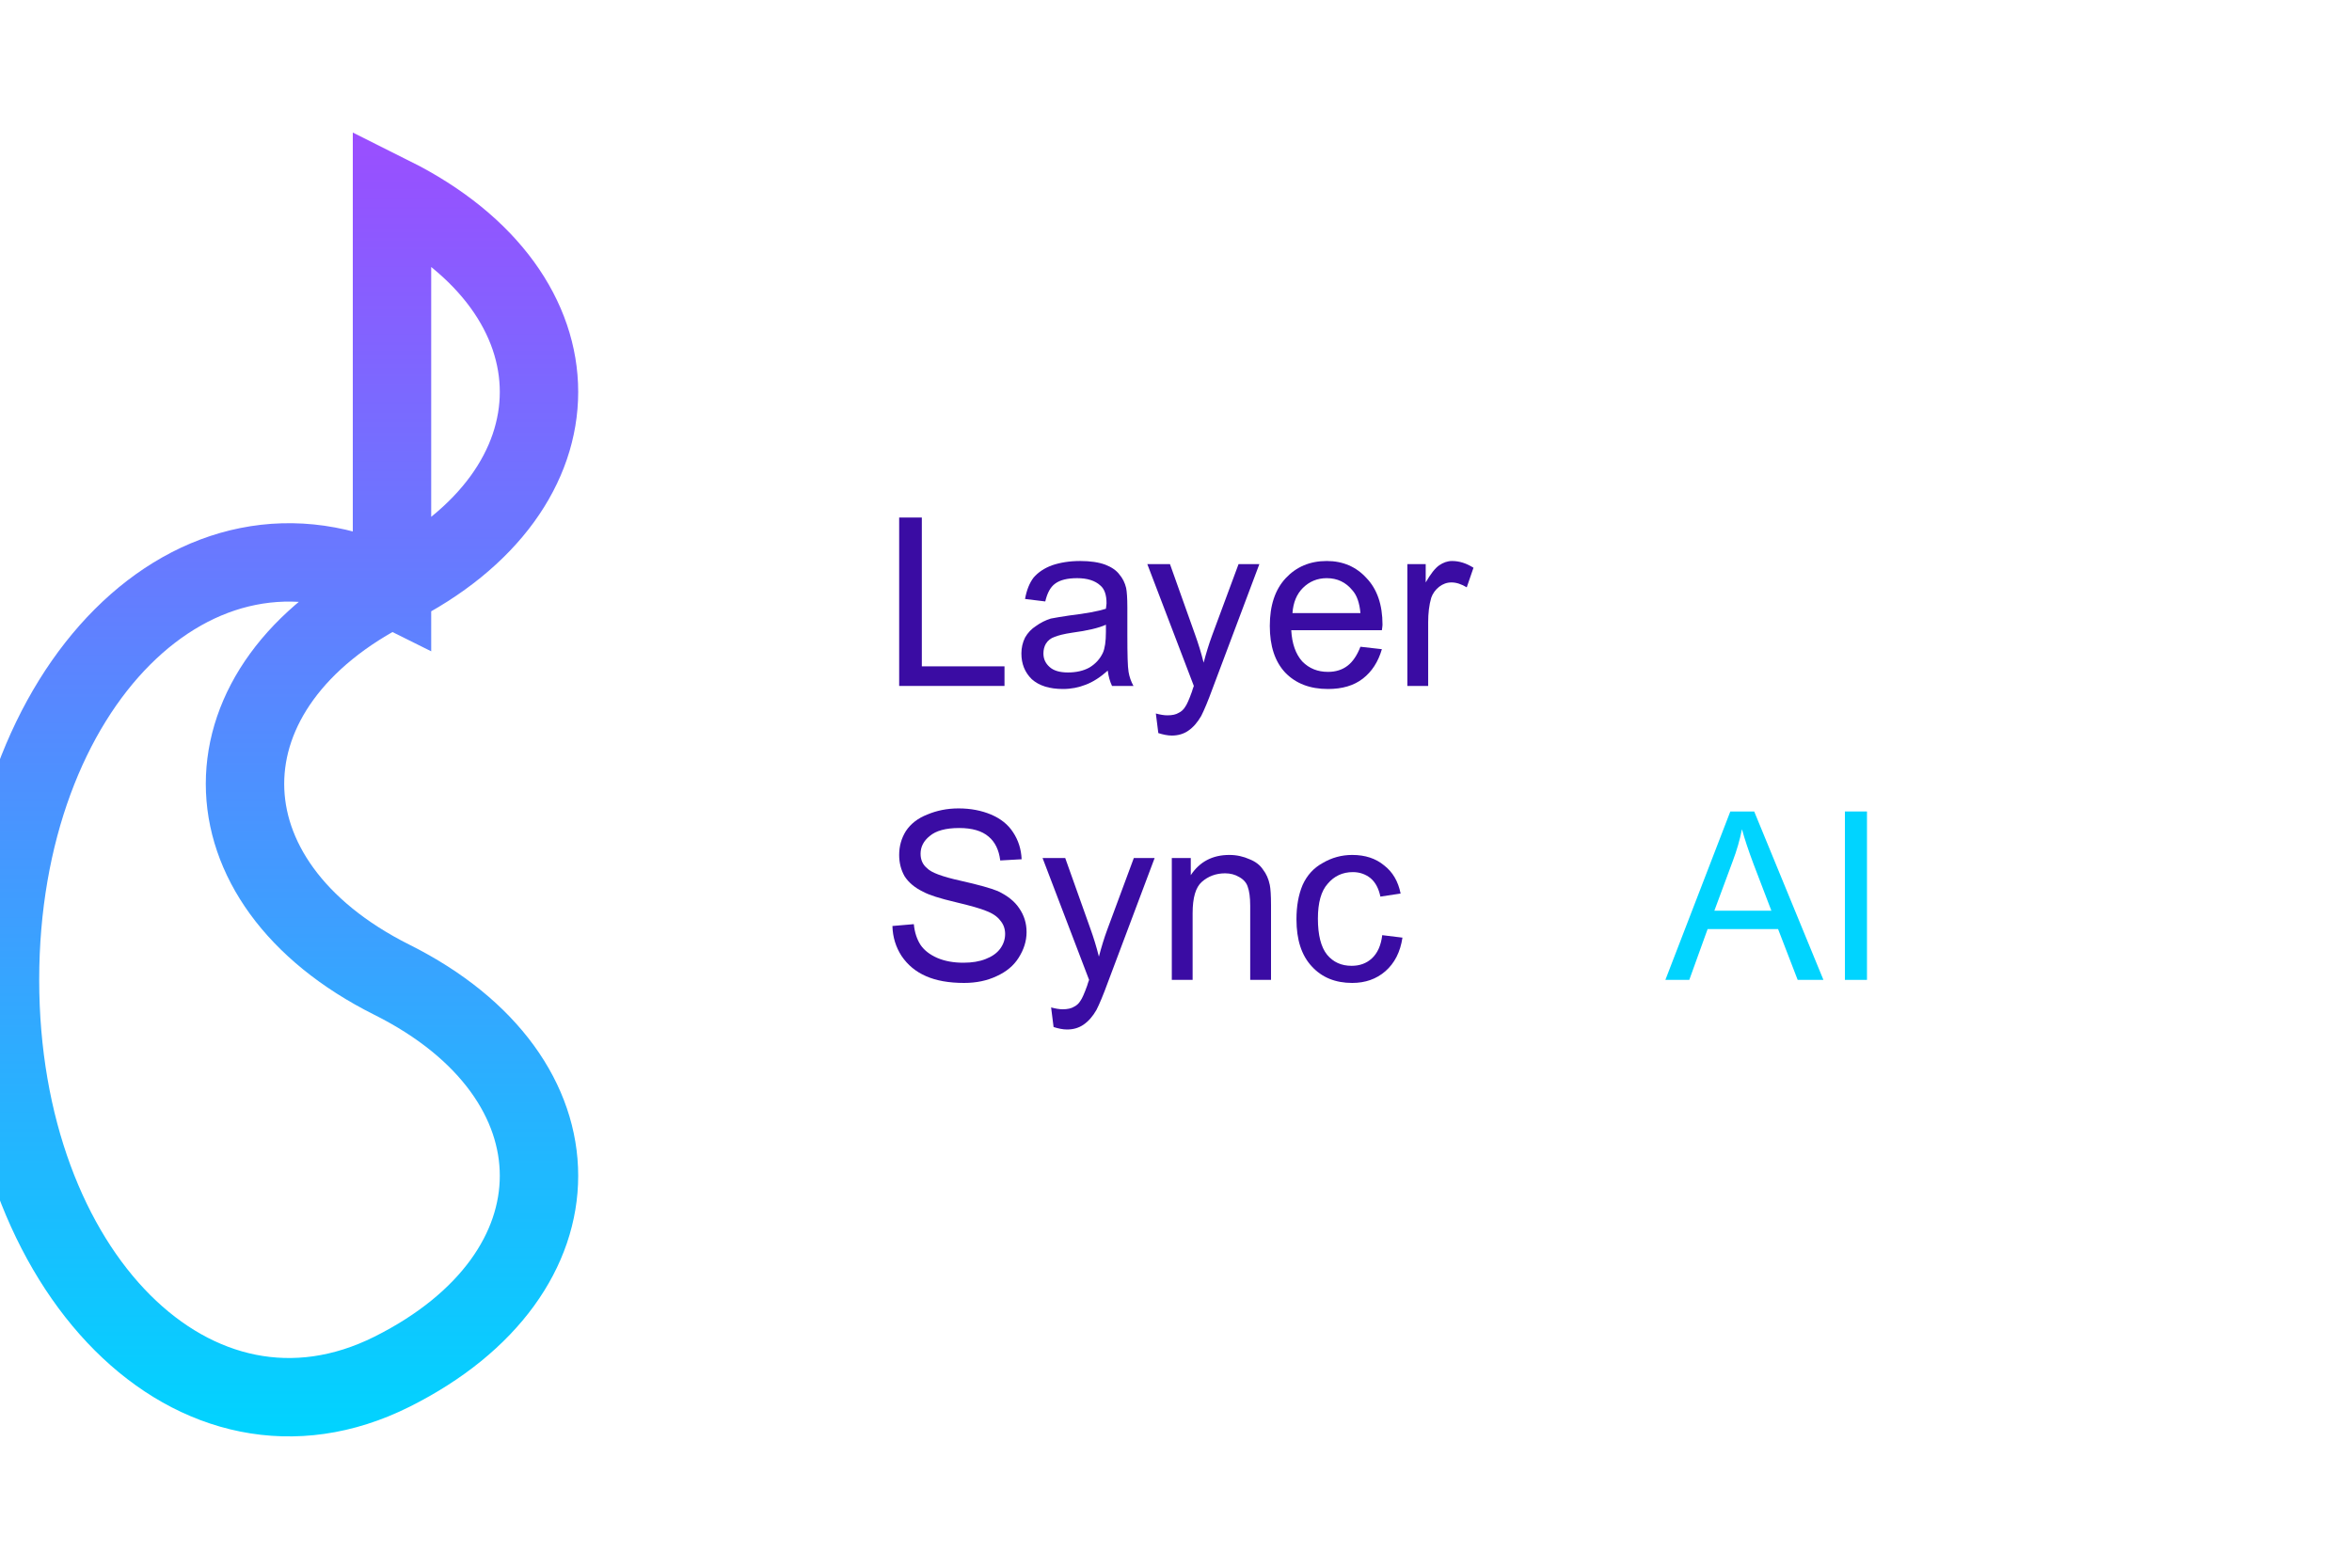
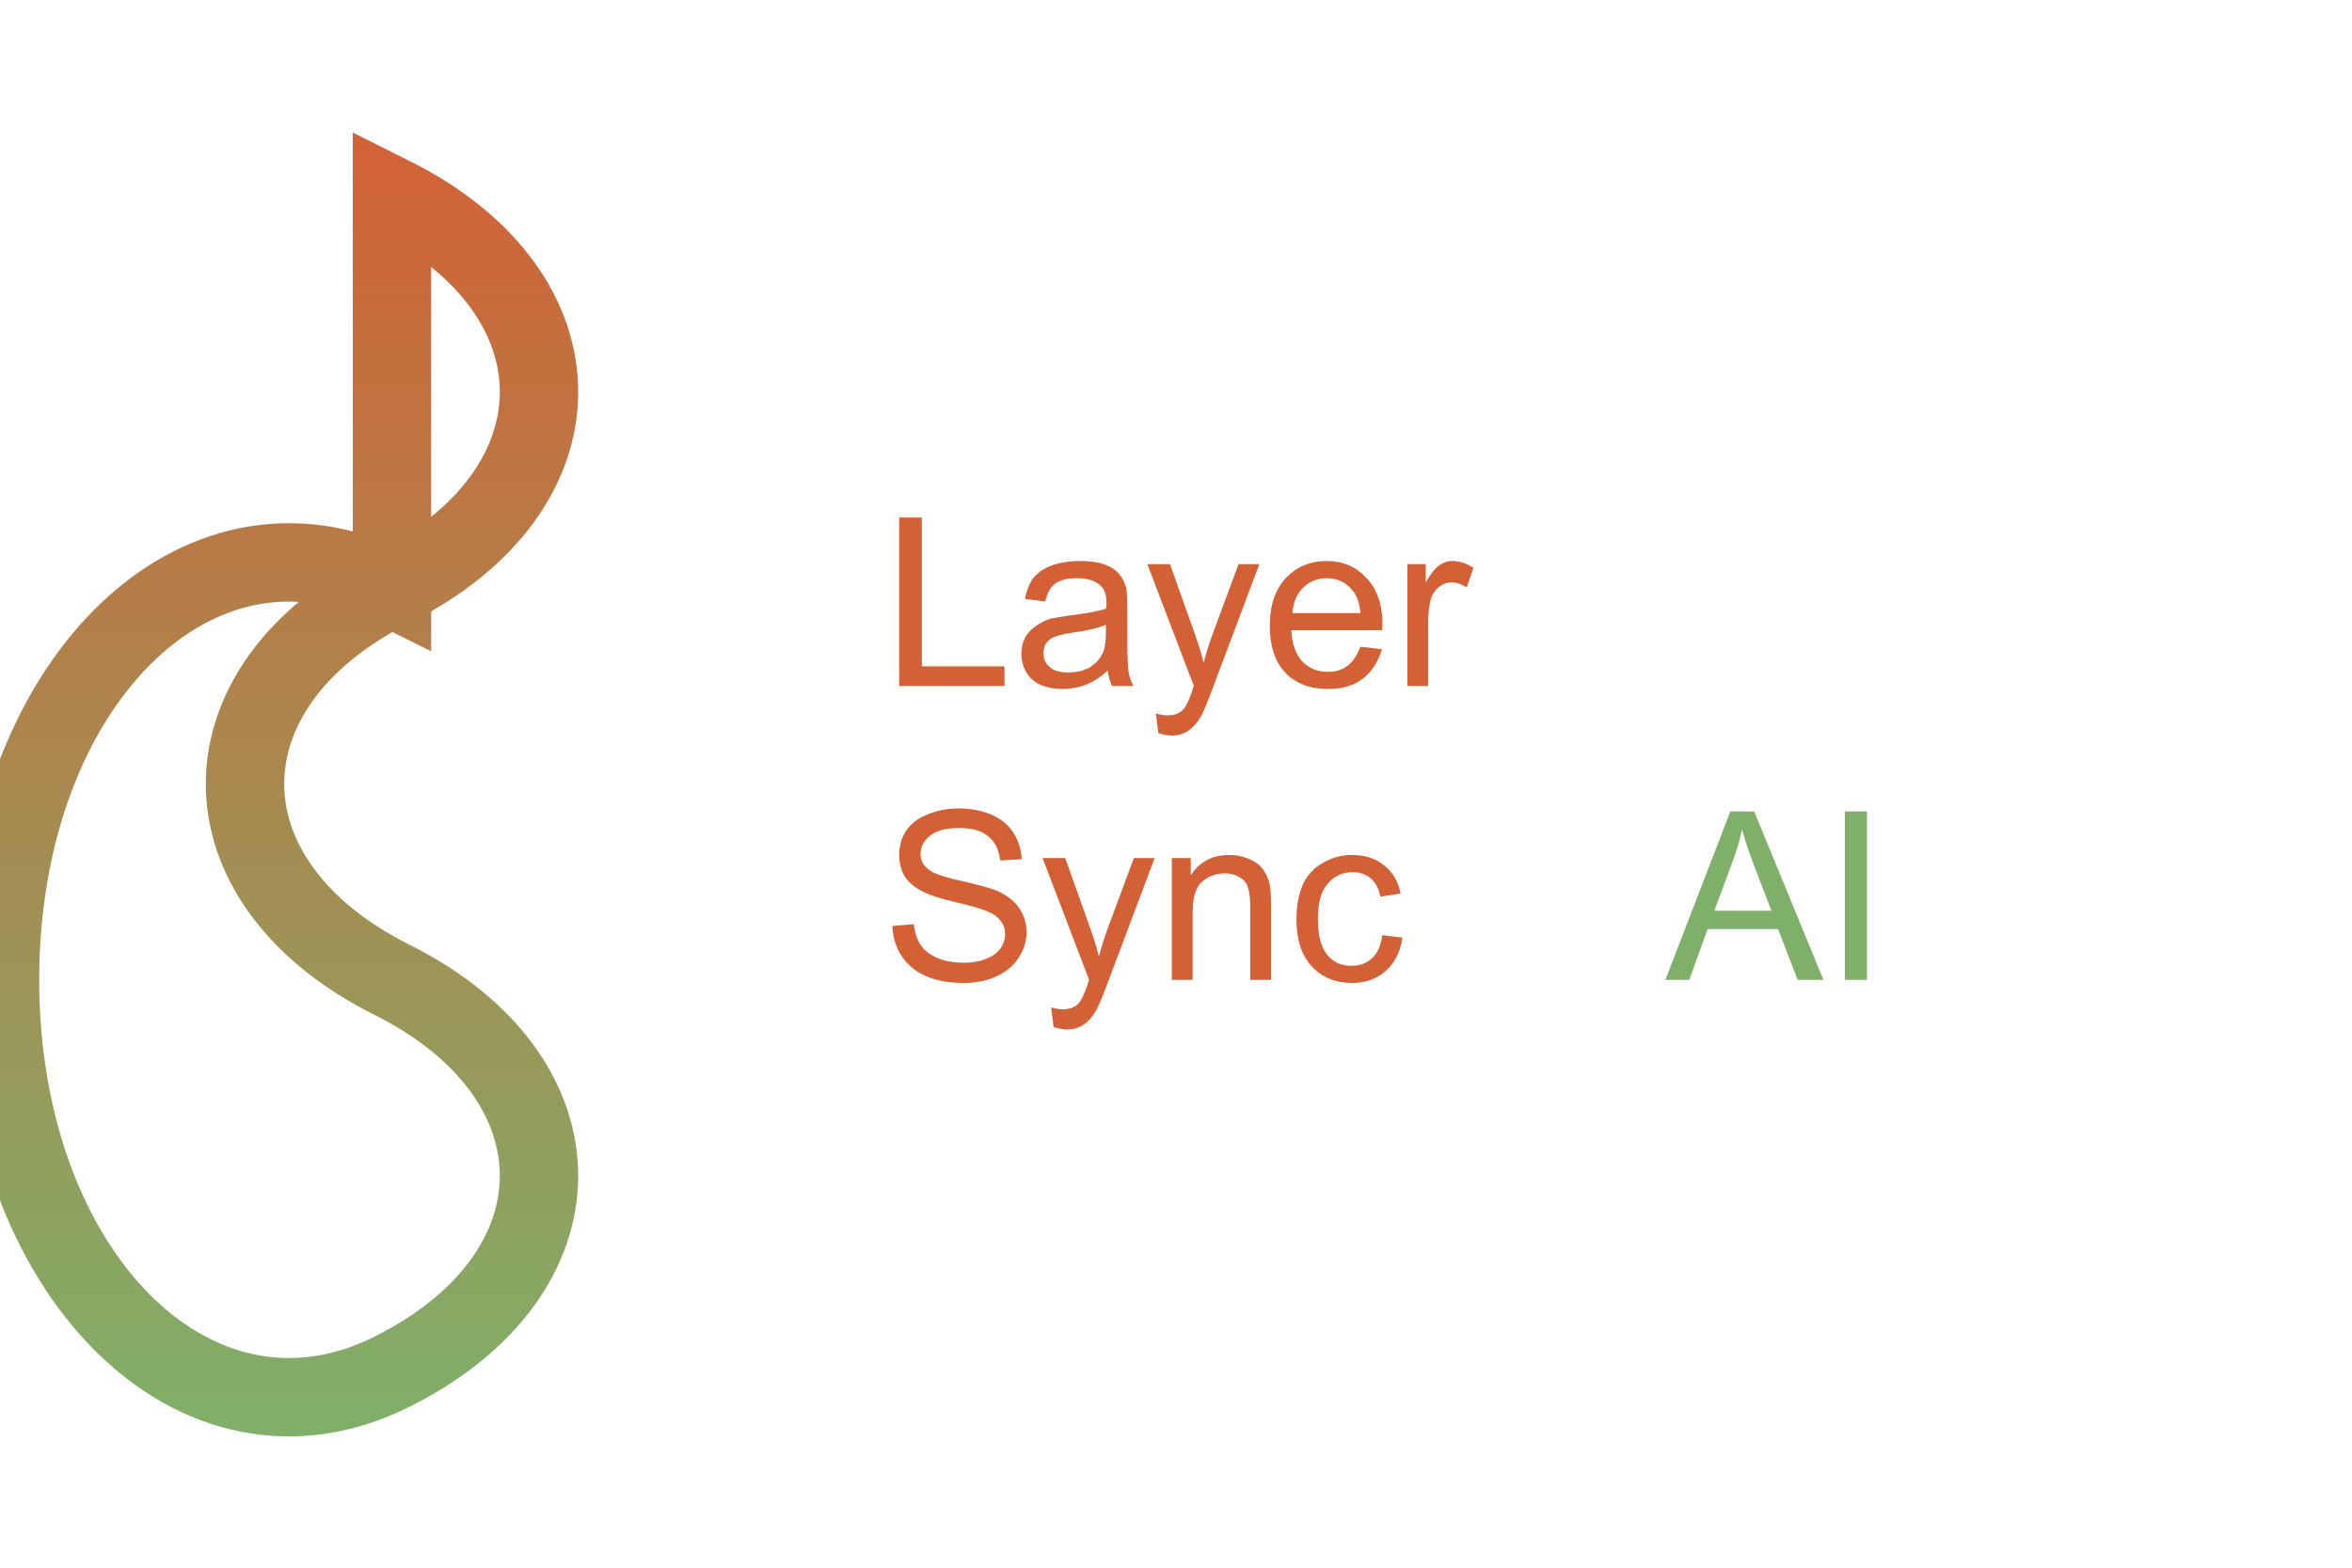
<svg xmlns="http://www.w3.org/2000/svg" xmlns:xlink="http://www.w3.org/1999/xlink" width="60px" height="px" viewBox="0 0 60 40" version="1.1">
  <defs>
    <g>
      <symbol overflow="visible" id="glyph0-0">
        <path style="stroke:none;" d="M 0.75 0 L 0.75 -3.75 L 3.75 -3.75 L 3.75 0 Z M 0.844 -0.094 L 3.656 -0.094 L 3.656 -3.656 L 0.844 -3.656 Z M 0.844 -0.094 " />
      </symbol>
      <symbol overflow="visible" id="glyph0-1">
        <path style="stroke:none;" d="M 0.438 0 L 0.438 -4.297 L 1.016 -4.297 L 1.016 -0.5 L 3.125 -0.5 L 3.125 0 Z M 0.438 0 " />
      </symbol>
      <symbol overflow="visible" id="glyph0-2">
        <path style="stroke:none;" d="M 2.422 -0.391 C 2.234 -0.223 2.047 -0.102 1.859 -0.031 C 1.68 0.039 1.488 0.078 1.281 0.078 C 0.938 0.078 0.672 -0.004 0.484 -0.172 C 0.305 -0.348 0.219 -0.566 0.219 -0.828 C 0.219 -0.973 0.25 -1.109 0.312 -1.234 C 0.383 -1.359 0.477 -1.457 0.594 -1.531 C 0.707 -1.613 0.832 -1.676 0.969 -1.719 C 1.07 -1.738 1.227 -1.766 1.438 -1.797 C 1.863 -1.848 2.176 -1.906 2.375 -1.969 C 2.383 -2.039 2.391 -2.086 2.391 -2.109 C 2.391 -2.328 2.336 -2.477 2.234 -2.562 C 2.098 -2.688 1.898 -2.75 1.641 -2.75 C 1.391 -2.75 1.203 -2.703 1.078 -2.609 C 0.961 -2.523 0.879 -2.375 0.828 -2.156 L 0.312 -2.219 C 0.352 -2.445 0.426 -2.629 0.531 -2.766 C 0.645 -2.898 0.801 -3.004 1 -3.078 C 1.207 -3.148 1.445 -3.188 1.719 -3.188 C 1.977 -3.188 2.191 -3.156 2.359 -3.094 C 2.523 -3.031 2.645 -2.945 2.719 -2.844 C 2.801 -2.75 2.859 -2.633 2.891 -2.5 C 2.91 -2.406 2.922 -2.238 2.922 -2 L 2.922 -1.297 C 2.922 -0.805 2.93 -0.492 2.953 -0.359 C 2.973 -0.234 3.016 -0.113 3.078 0 L 2.531 0 C 2.477 -0.113 2.441 -0.242 2.422 -0.391 Z M 2.375 -1.562 C 2.188 -1.477 1.898 -1.41 1.516 -1.359 C 1.305 -1.328 1.156 -1.289 1.062 -1.25 C 0.969 -1.219 0.895 -1.16 0.844 -1.078 C 0.801 -1.004 0.781 -0.922 0.781 -0.828 C 0.781 -0.691 0.832 -0.578 0.938 -0.484 C 1.039 -0.391 1.195 -0.344 1.406 -0.344 C 1.613 -0.344 1.797 -0.383 1.953 -0.469 C 2.109 -0.562 2.223 -0.688 2.297 -0.844 C 2.348 -0.957 2.375 -1.133 2.375 -1.375 Z M 2.375 -1.562 " />
      </symbol>
      <symbol overflow="visible" id="glyph0-3">
        <path style="stroke:none;" d="M 0.375 1.203 L 0.312 0.703 C 0.426 0.734 0.523 0.75 0.609 0.75 C 0.734 0.75 0.828 0.727 0.891 0.688 C 0.961 0.656 1.02 0.602 1.062 0.531 C 1.102 0.477 1.16 0.348 1.234 0.141 C 1.242 0.109 1.258 0.062 1.281 0 L 0.094 -3.109 L 0.672 -3.109 L 1.312 -1.312 C 1.395 -1.082 1.469 -0.844 1.531 -0.594 C 1.594 -0.832 1.664 -1.066 1.75 -1.297 L 2.422 -3.109 L 2.953 -3.109 L 1.766 0.047 C 1.641 0.391 1.539 0.629 1.469 0.766 C 1.375 0.93 1.266 1.055 1.141 1.141 C 1.023 1.223 0.883 1.266 0.719 1.266 C 0.613 1.266 0.5 1.242 0.375 1.203 Z M 0.375 1.203 " />
      </symbol>
      <symbol overflow="visible" id="glyph0-4">
        <path style="stroke:none;" d="M 2.531 -1 L 3.078 -0.938 C 2.984 -0.613 2.82 -0.363 2.594 -0.188 C 2.363 -0.008 2.066 0.078 1.703 0.078 C 1.242 0.078 0.879 -0.062 0.609 -0.344 C 0.348 -0.625 0.219 -1.02 0.219 -1.531 C 0.219 -2.051 0.352 -2.457 0.625 -2.75 C 0.895 -3.039 1.242 -3.188 1.672 -3.188 C 2.086 -3.188 2.426 -3.039 2.688 -2.75 C 2.957 -2.469 3.094 -2.07 3.094 -1.562 C 3.094 -1.531 3.086 -1.484 3.078 -1.422 L 0.766 -1.422 C 0.785 -1.078 0.879 -0.812 1.047 -0.625 C 1.223 -0.445 1.441 -0.359 1.703 -0.359 C 1.898 -0.359 2.066 -0.41 2.203 -0.516 C 2.336 -0.617 2.445 -0.781 2.531 -1 Z M 0.797 -1.859 L 2.531 -1.859 C 2.508 -2.117 2.441 -2.312 2.328 -2.438 C 2.16 -2.645 1.941 -2.75 1.672 -2.75 C 1.43 -2.75 1.227 -2.664 1.062 -2.5 C 0.906 -2.344 0.816 -2.129 0.797 -1.859 Z M 0.797 -1.859 " />
      </symbol>
      <symbol overflow="visible" id="glyph0-5">
        <path style="stroke:none;" d="M 0.391 0 L 0.391 -3.109 L 0.859 -3.109 L 0.859 -2.641 C 0.984 -2.859 1.098 -3.004 1.203 -3.078 C 1.305 -3.148 1.414 -3.188 1.531 -3.188 C 1.719 -3.188 1.898 -3.129 2.078 -3.016 L 1.906 -2.516 C 1.77 -2.598 1.641 -2.641 1.516 -2.641 C 1.398 -2.641 1.297 -2.602 1.203 -2.531 C 1.109 -2.457 1.039 -2.363 1 -2.25 C 0.945 -2.062 0.922 -1.852 0.922 -1.625 L 0.922 0 Z M 0.391 0 " />
      </symbol>
      <symbol overflow="visible" id="glyph0-6">
        <path style="stroke:none;" d="M 0.266 -1.375 L 0.812 -1.422 C 0.832 -1.211 0.891 -1.035 0.984 -0.891 C 1.078 -0.754 1.219 -0.645 1.406 -0.562 C 1.602 -0.477 1.828 -0.438 2.078 -0.438 C 2.297 -0.438 2.484 -0.469 2.641 -0.531 C 2.805 -0.594 2.93 -0.68 3.016 -0.797 C 3.098 -0.91 3.141 -1.035 3.141 -1.172 C 3.141 -1.305 3.098 -1.422 3.016 -1.516 C 2.941 -1.617 2.816 -1.703 2.641 -1.766 C 2.523 -1.816 2.27 -1.891 1.875 -1.984 C 1.477 -2.078 1.203 -2.164 1.047 -2.25 C 0.836 -2.352 0.68 -2.484 0.578 -2.641 C 0.484 -2.805 0.438 -2.988 0.438 -3.188 C 0.438 -3.406 0.492 -3.609 0.609 -3.797 C 0.734 -3.984 0.914 -4.125 1.156 -4.219 C 1.395 -4.32 1.66 -4.375 1.953 -4.375 C 2.266 -4.375 2.539 -4.32 2.781 -4.219 C 3.031 -4.113 3.219 -3.961 3.344 -3.766 C 3.477 -3.566 3.551 -3.336 3.562 -3.078 L 3.016 -3.047 C 2.984 -3.316 2.883 -3.52 2.719 -3.656 C 2.551 -3.801 2.301 -3.875 1.969 -3.875 C 1.625 -3.875 1.375 -3.805 1.219 -3.672 C 1.062 -3.547 0.984 -3.395 0.984 -3.219 C 0.984 -3.062 1.039 -2.938 1.156 -2.844 C 1.258 -2.738 1.539 -2.633 2 -2.531 C 2.469 -2.426 2.785 -2.336 2.953 -2.266 C 3.203 -2.148 3.383 -2.004 3.5 -1.828 C 3.625 -1.648 3.688 -1.445 3.688 -1.219 C 3.688 -0.988 3.617 -0.77 3.484 -0.562 C 3.359 -0.363 3.172 -0.207 2.922 -0.094 C 2.68 0.02 2.406 0.078 2.094 0.078 C 1.707 0.078 1.383 0.02 1.125 -0.094 C 0.863 -0.207 0.656 -0.379 0.5 -0.609 C 0.352 -0.836 0.273 -1.094 0.266 -1.375 Z M 0.266 -1.375 " />
      </symbol>
      <symbol overflow="visible" id="glyph0-7">
        <path style="stroke:none;" d="M 0.391 0 L 0.391 -3.109 L 0.875 -3.109 L 0.875 -2.672 C 1.102 -3.016 1.43 -3.188 1.859 -3.188 C 2.047 -3.188 2.219 -3.148 2.375 -3.078 C 2.531 -3.016 2.645 -2.926 2.719 -2.812 C 2.801 -2.707 2.859 -2.578 2.891 -2.422 C 2.91 -2.328 2.922 -2.156 2.922 -1.906 L 2.922 0 L 2.391 0 L 2.391 -1.891 C 2.391 -2.109 2.367 -2.27 2.328 -2.375 C 2.297 -2.477 2.223 -2.562 2.109 -2.625 C 2.004 -2.688 1.883 -2.719 1.75 -2.719 C 1.52 -2.719 1.32 -2.645 1.156 -2.5 C 1 -2.363 0.922 -2.098 0.922 -1.703 L 0.922 0 Z M 0.391 0 " />
      </symbol>
      <symbol overflow="visible" id="glyph0-8">
        <path style="stroke:none;" d="M 2.422 -1.141 L 2.938 -1.078 C 2.883 -0.711 2.738 -0.426 2.5 -0.219 C 2.27 -0.02 1.988 0.078 1.656 0.078 C 1.227 0.078 0.883 -0.062 0.625 -0.344 C 0.363 -0.625 0.234 -1.023 0.234 -1.547 C 0.234 -1.879 0.285 -2.172 0.391 -2.422 C 0.504 -2.672 0.676 -2.859 0.906 -2.984 C 1.133 -3.117 1.383 -3.188 1.656 -3.188 C 1.988 -3.188 2.258 -3.098 2.469 -2.922 C 2.688 -2.754 2.828 -2.516 2.891 -2.203 L 2.375 -2.125 C 2.332 -2.332 2.25 -2.488 2.125 -2.594 C 2 -2.695 1.848 -2.75 1.672 -2.75 C 1.41 -2.75 1.195 -2.648 1.031 -2.453 C 0.863 -2.266 0.781 -1.969 0.781 -1.562 C 0.781 -1.145 0.859 -0.836 1.016 -0.641 C 1.172 -0.453 1.379 -0.359 1.641 -0.359 C 1.848 -0.359 2.02 -0.422 2.156 -0.547 C 2.301 -0.68 2.391 -0.879 2.422 -1.141 Z M 2.422 -1.141 " />
      </symbol>
      <symbol overflow="visible" id="glyph0-9">
        <path style="stroke:none;" d="M -0.016 0 L 1.641 -4.297 L 2.25 -4.297 L 4.016 0 L 3.359 0 L 2.859 -1.297 L 1.062 -1.297 L 0.594 0 Z M 1.234 -1.766 L 2.688 -1.766 L 2.234 -2.953 C 2.098 -3.316 2 -3.613 1.938 -3.844 C 1.883 -3.57 1.805 -3.301 1.703 -3.031 Z M 1.234 -1.766 " />
      </symbol>
      <symbol overflow="visible" id="glyph0-10">
        <path style="stroke:none;" d="M 0.562 0 L 0.562 -4.297 L 1.125 -4.297 L 1.125 0 Z M 0.562 0 " />
      </symbol>
    </g>
    <linearGradient id="linear0" gradientUnits="userSpaceOnUse" x1="0" y1="0" x2="0" y2="1" gradientTransform="matrix(315,0,0,662.8906,-20,67.65625)">
-       <stop offset="0" style="stop-color:rgb(60.784%,30.196%,100%);stop-opacity:1;" />
-       <stop offset="1" style="stop-color:rgb(0%,83.137%,100%);stop-opacity:1;" />
+       <stop offset="0" style="stop-color:rgb(82.75%,38.04%,20.78%);stop-opacity:1;" />
+       <stop offset="1" style="stop-color:rgb(49.8%,69.02%,41.18%);stop-opacity:1;" />
    </linearGradient>
  </defs>
  <g id="surface1">
    <path style="fill:none;stroke-width:40;stroke-linecap:butt;stroke-linejoin:miter;stroke:url(#linear0);stroke-miterlimit:4;" d="M 200 100 C 300 150 300 250 200 300 C 100 350 100 450 200 500 C 300 550 300 650 200 700 C 100 750 0 650 0 500 C 0 350 100 250 200 300 Z M 200 100 " transform="matrix(0.05,0,0,0.05,0,0)" />
-     <g style="fill:rgb(22.745%,4.706%,63.922%);fill-opacity:1;">
+     <g style="fill:rgb(82.75%,38.04%,20.78%);fill-opacity:1;">
      <use xlink:href="#glyph0-1" x="22.5" y="17.502" />
      <use xlink:href="#glyph0-2" x="25.837" y="17.502" />
      <use xlink:href="#glyph0-3" x="29.174" y="17.502" />
      <use xlink:href="#glyph0-4" x="32.174" y="17.502" />
      <use xlink:href="#glyph0-5" x="35.511" y="17.502" />
    </g>
-     <g style="fill:rgb(22.745%,4.706%,63.922%);fill-opacity:1;">
+     <g style="fill:rgb(82.75%,38.04%,20.78%);fill-opacity:1;">
      <use xlink:href="#glyph0-6" x="22.5" y="25.002" />
      <use xlink:href="#glyph0-3" x="26.502" y="25.002" />
      <use xlink:href="#glyph0-7" x="29.502" y="25.002" />
      <use xlink:href="#glyph0-8" x="32.839" y="25.002" />
    </g>
-     <g style="fill:rgb(0%,83.137%,100%);fill-opacity:1;">
+     <g style="fill:rgb(49.8%,69.02%,41.18%);fill-opacity:1;">
      <use xlink:href="#glyph0-9" x="42.5" y="25.002" />
      <use xlink:href="#glyph0-10" x="46.502" y="25.002" />
    </g>
  </g>
</svg>
